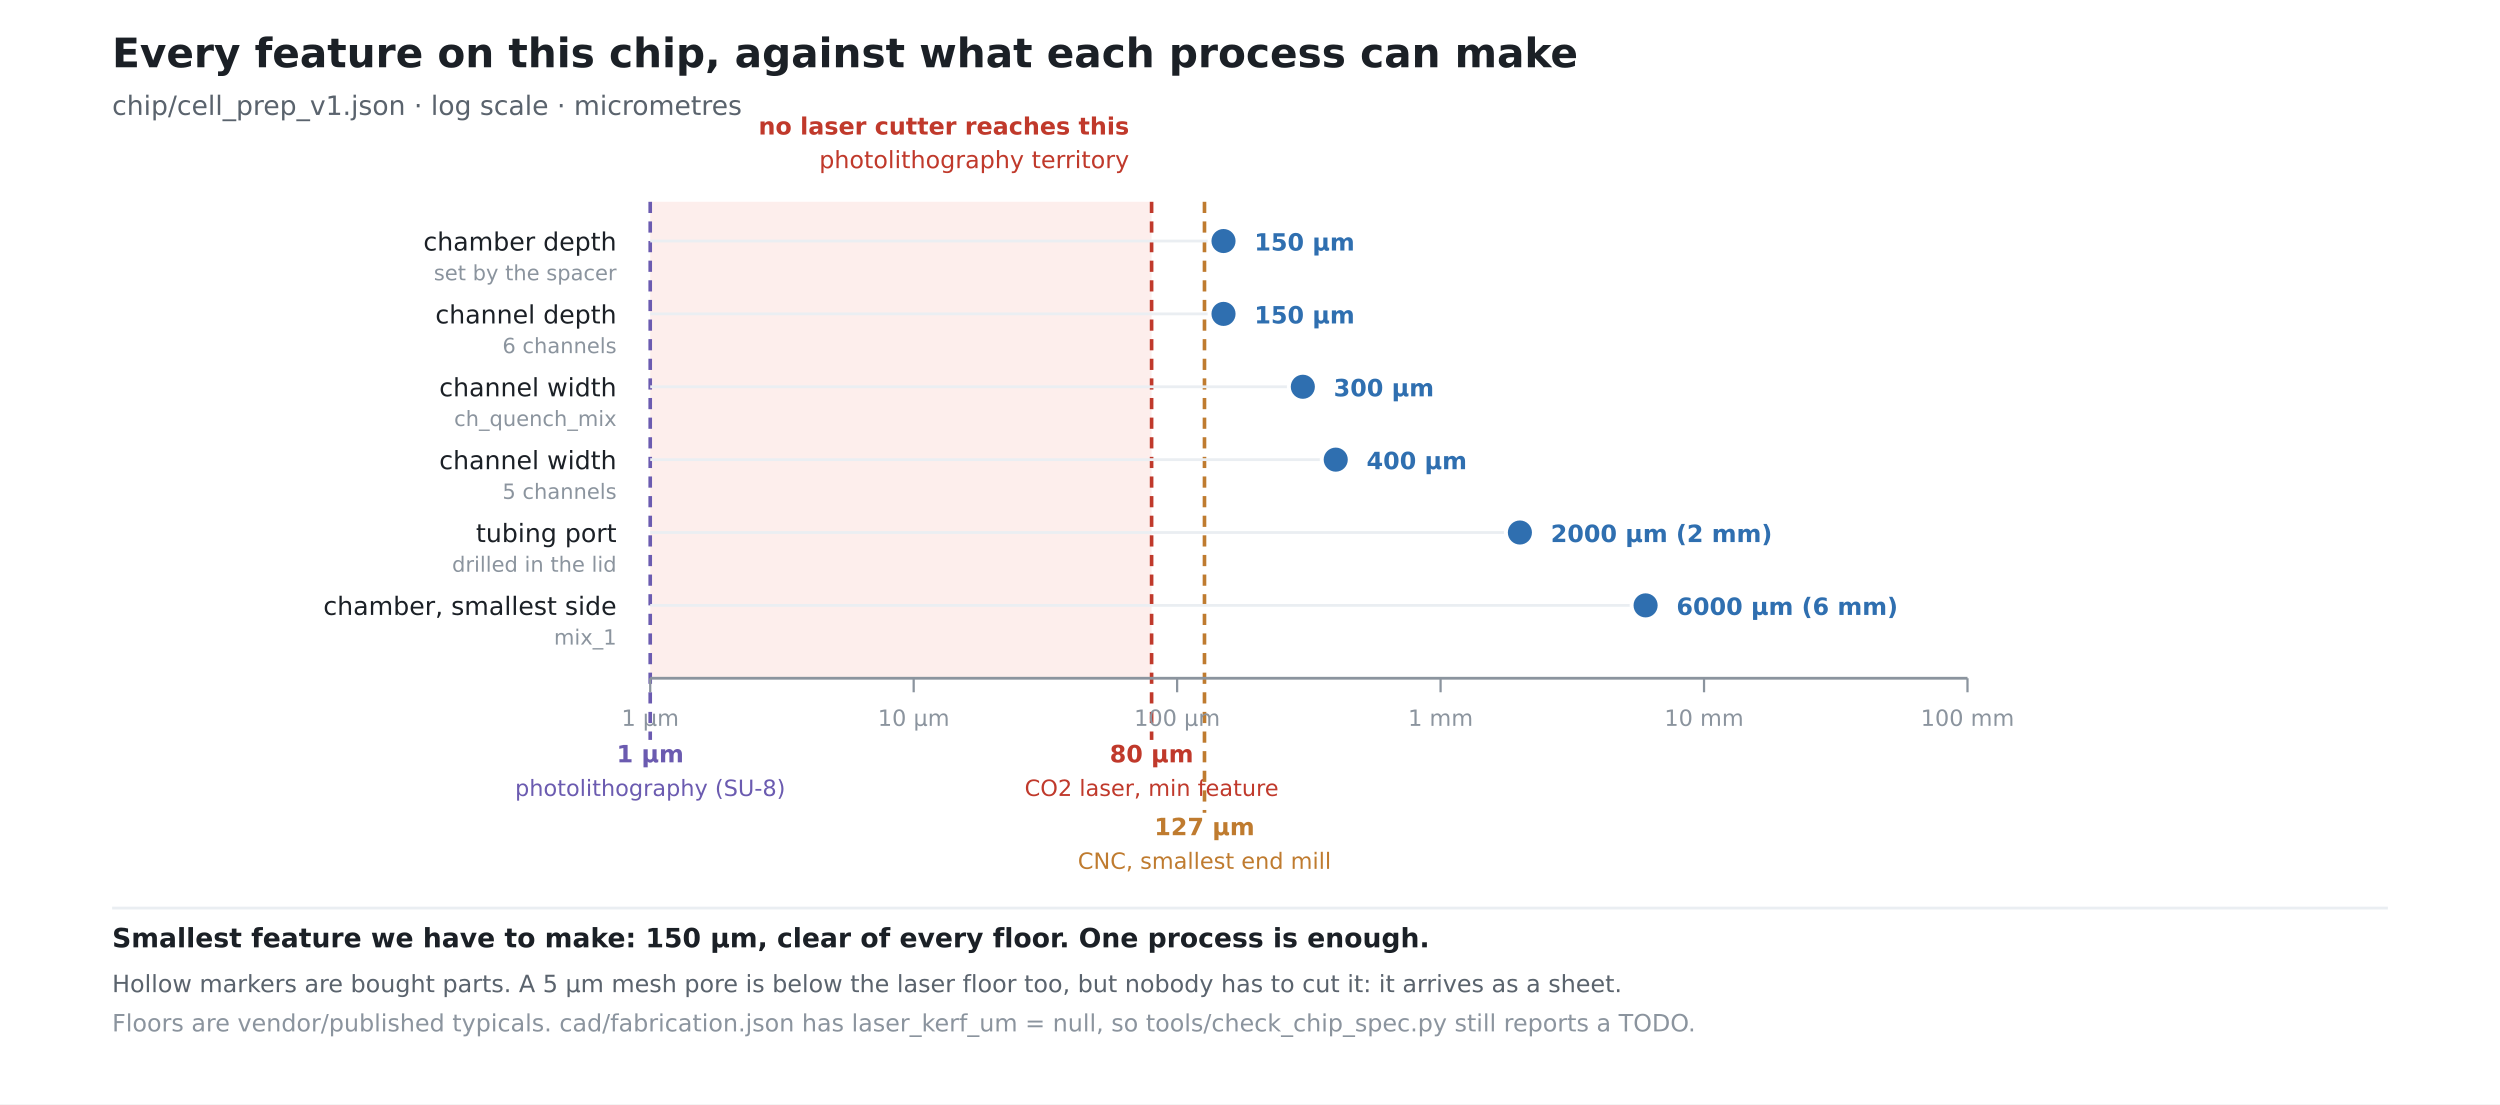
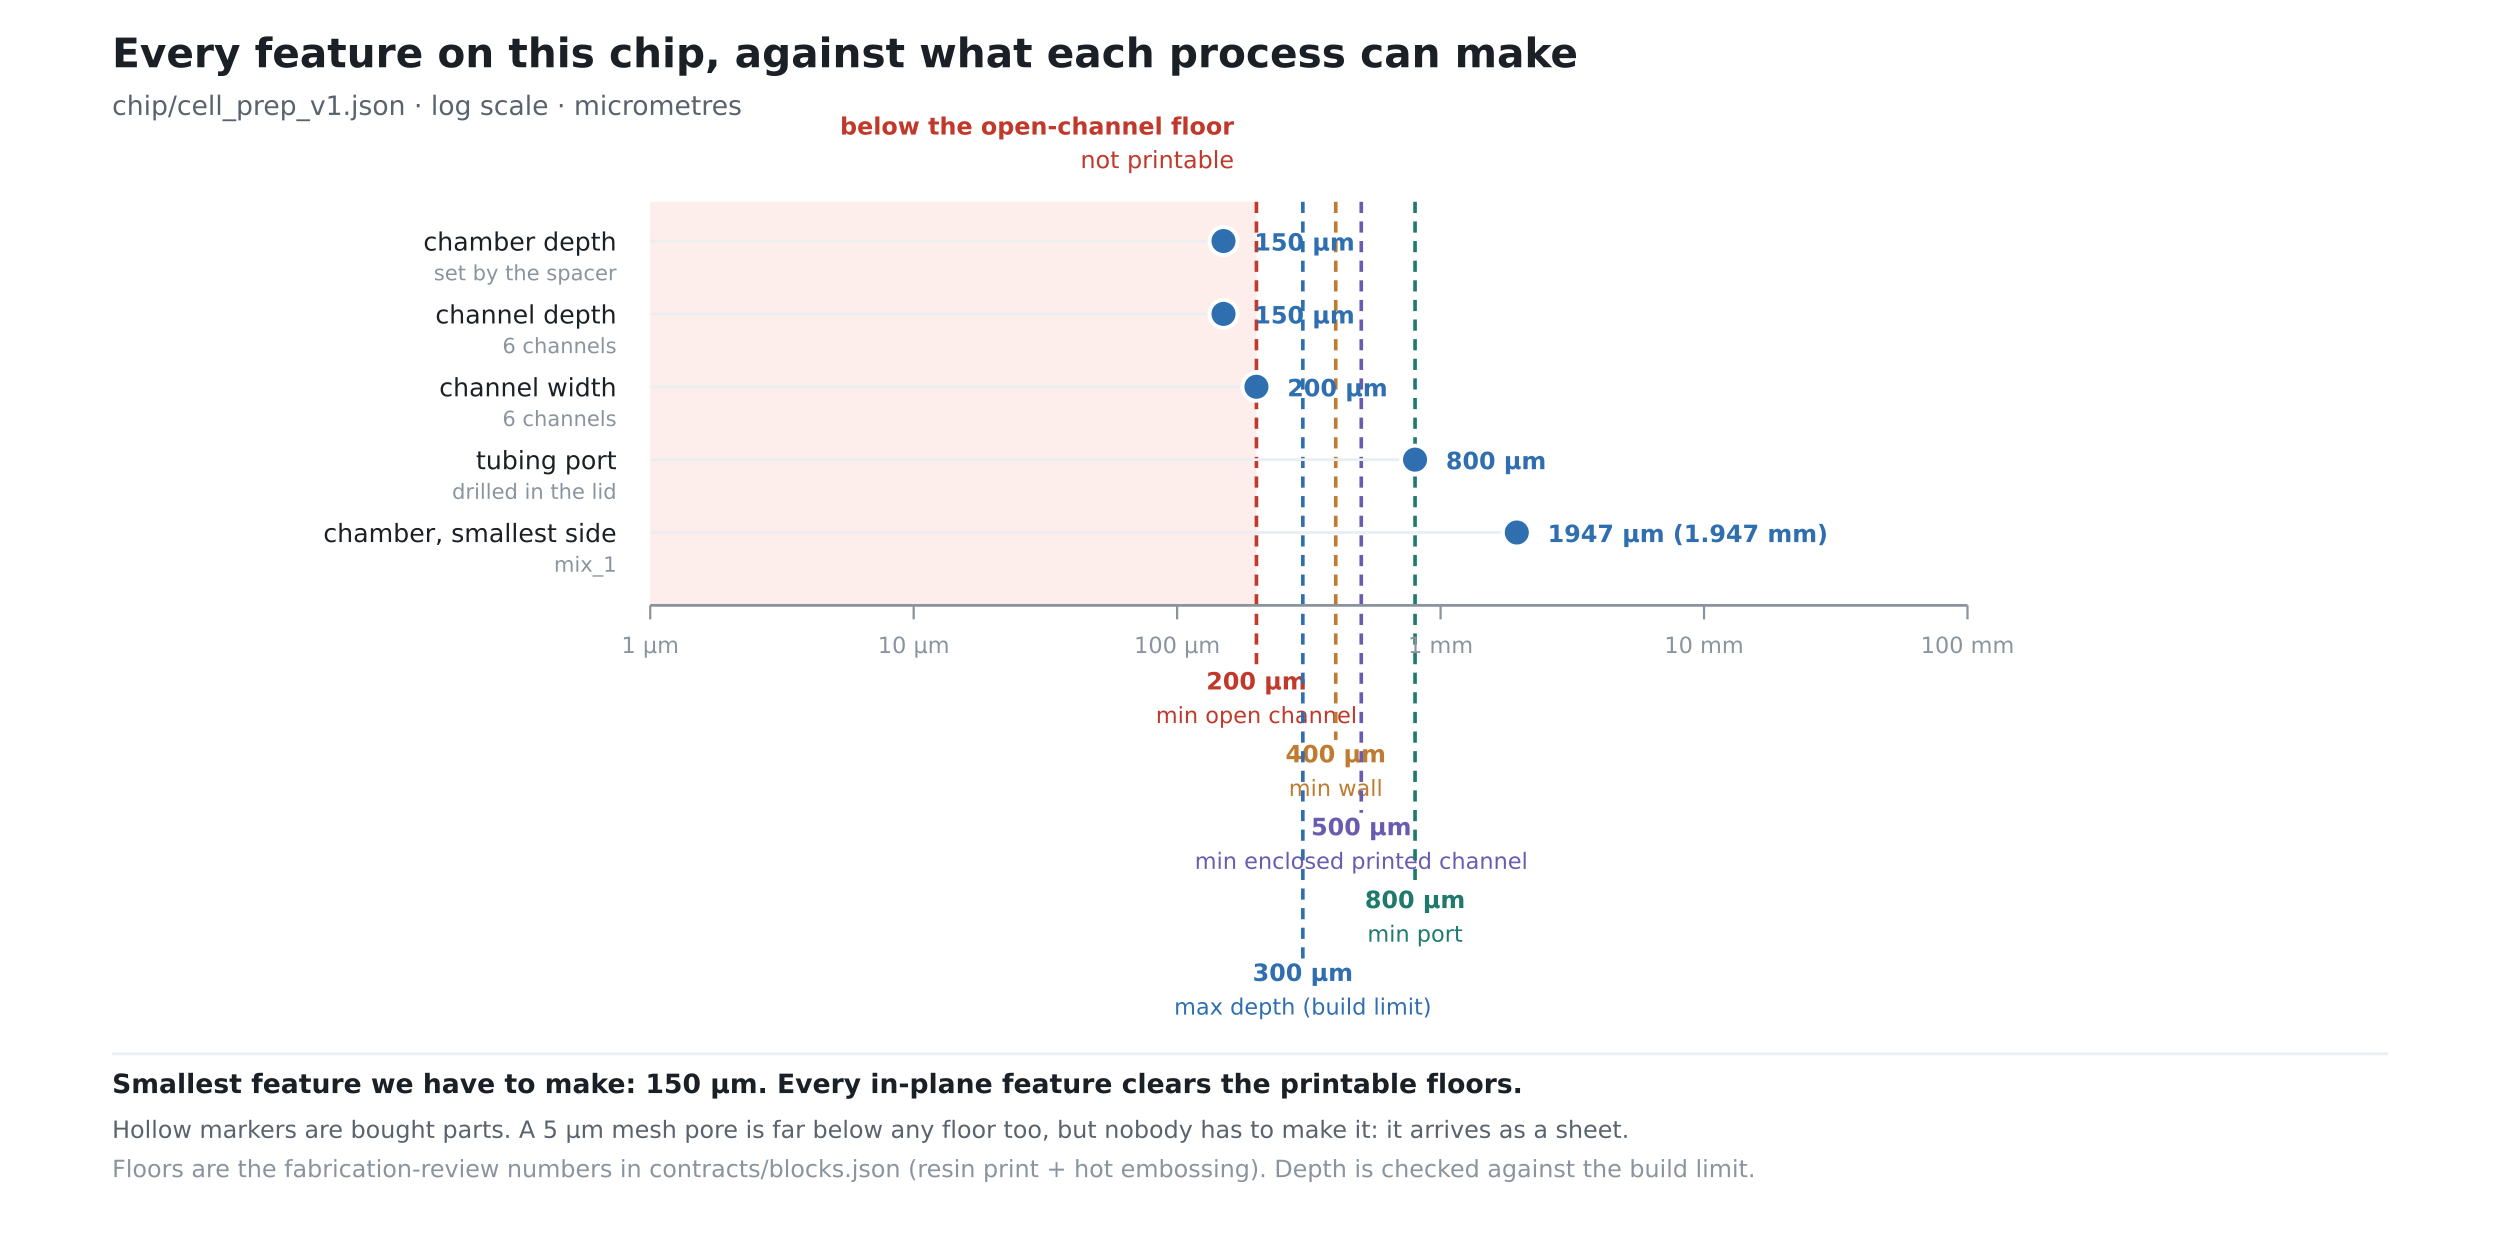
- <svg xmlns="http://www.w3.org/2000/svg" width="892" height="394" viewBox="0 0 892 394" role="img" aria-label="cell_prep_v1: feature sizes against the process floors">
-   <rect width="892" height="394" fill="#ffffff" />
+ <svg xmlns="http://www.w3.org/2000/svg" width="892" height="446" viewBox="0 0 892 446" role="img" aria-label="cell_prep_v1: feature sizes against the process floors">
+   <rect width="892" height="446" fill="#ffffff" />
  <text x="40" y="24" font-family="DejaVu Sans, Helvetica, Arial, sans-serif" font-size="14.5" fill="#1b2026" text-anchor="start" font-weight="bold">Every feature on this chip, against what each process can make</text>
  <text x="40" y="41" font-family="DejaVu Sans, Helvetica, Arial, sans-serif" font-size="9.5" fill="#5a636d" text-anchor="start">chip/cell_prep_v1.json   ·   log scale   ·   micrometres</text>
-   <rect x="232" y="72" width="178.89" height="170" fill="#fdeeec" stroke="none" />
-   <text x="402.89" y="48" font-family="DejaVu Sans, Helvetica, Arial, sans-serif" font-size="8.5" fill="#c0392b" text-anchor="end" font-weight="bold">no laser cutter reaches this</text>
-   <text x="402.89" y="60" font-family="DejaVu Sans, Helvetica, Arial, sans-serif" font-size="8.5" fill="#c0392b" text-anchor="end">photolithography territory</text>
-   <line x1="232" y1="72" x2="232" y2="264" stroke="#6b5bb0" stroke-width="1.3" stroke-dasharray="4 3" />
-   <text x="232" y="272" font-family="DejaVu Sans, Helvetica, Arial, sans-serif" font-size="8.5" fill="#6b5bb0" text-anchor="middle" font-weight="bold">1 µm</text>
-   <text x="232" y="284" font-family="DejaVu Sans, Helvetica, Arial, sans-serif" font-size="8" fill="#6b5bb0" text-anchor="middle">photolithography (SU-8)</text>
-   <line x1="410.89" y1="72" x2="410.89" y2="264" stroke="#c0392b" stroke-width="1.3" stroke-dasharray="4 3" />
-   <text x="410.89" y="272" font-family="DejaVu Sans, Helvetica, Arial, sans-serif" font-size="8.5" fill="#c0392b" text-anchor="middle" font-weight="bold">80 µm</text>
-   <text x="410.89" y="284" font-family="DejaVu Sans, Helvetica, Arial, sans-serif" font-size="8" fill="#c0392b" text-anchor="middle">CO2 laser, min feature</text>
-   <line x1="429.76" y1="72" x2="429.76" y2="290" stroke="#bf7b2f" stroke-width="1.3" stroke-dasharray="4 3" />
-   <text x="429.76" y="298" font-family="DejaVu Sans, Helvetica, Arial, sans-serif" font-size="8.5" fill="#bf7b2f" text-anchor="middle" font-weight="bold">127 µm</text>
-   <text x="429.76" y="310" font-family="DejaVu Sans, Helvetica, Arial, sans-serif" font-size="8" fill="#bf7b2f" text-anchor="middle">CNC, smallest end mill</text>
-   <line x1="232" y1="242" x2="232" y2="247" stroke="#8b949e" stroke-width="0.8" />
-   <text x="232" y="259" font-family="DejaVu Sans, Helvetica, Arial, sans-serif" font-size="8" fill="#8b949e" text-anchor="middle">1 µm</text>
-   <line x1="326" y1="242" x2="326" y2="247" stroke="#8b949e" stroke-width="0.8" />
-   <text x="326" y="259" font-family="DejaVu Sans, Helvetica, Arial, sans-serif" font-size="8" fill="#8b949e" text-anchor="middle">10 µm</text>
-   <line x1="420" y1="242" x2="420" y2="247" stroke="#8b949e" stroke-width="0.8" />
-   <text x="420" y="259" font-family="DejaVu Sans, Helvetica, Arial, sans-serif" font-size="8" fill="#8b949e" text-anchor="middle">100 µm</text>
-   <line x1="514" y1="242" x2="514" y2="247" stroke="#8b949e" stroke-width="0.8" />
-   <text x="514" y="259" font-family="DejaVu Sans, Helvetica, Arial, sans-serif" font-size="8" fill="#8b949e" text-anchor="middle">1 mm</text>
-   <line x1="608" y1="242" x2="608" y2="247" stroke="#8b949e" stroke-width="0.8" />
-   <text x="608" y="259" font-family="DejaVu Sans, Helvetica, Arial, sans-serif" font-size="8" fill="#8b949e" text-anchor="middle">10 mm</text>
-   <line x1="702" y1="242" x2="702" y2="247" stroke="#8b949e" stroke-width="0.8" />
-   <text x="702" y="259" font-family="DejaVu Sans, Helvetica, Arial, sans-serif" font-size="8" fill="#8b949e" text-anchor="middle">100 mm</text>
-   <line x1="232" y1="242" x2="702" y2="242" stroke="#8b949e" stroke-width="1" />
+   <rect x="232" y="72" width="216.3" height="144" fill="#fdeeec" stroke="none" />
+   <text x="440.3" y="48" font-family="DejaVu Sans, Helvetica, Arial, sans-serif" font-size="8.5" fill="#c0392b" text-anchor="end" font-weight="bold">below the open-channel floor</text>
+   <text x="440.3" y="60" font-family="DejaVu Sans, Helvetica, Arial, sans-serif" font-size="8.5" fill="#c0392b" text-anchor="end">not printable</text>
+   <line x1="448.3" y1="72" x2="448.3" y2="238" stroke="#c0392b" stroke-width="1.3" stroke-dasharray="4 3" />
+   <text x="448.3" y="246" font-family="DejaVu Sans, Helvetica, Arial, sans-serif" font-size="8.5" fill="#c0392b" text-anchor="middle" font-weight="bold">200 µm</text>
+   <text x="448.3" y="258" font-family="DejaVu Sans, Helvetica, Arial, sans-serif" font-size="8" fill="#c0392b" text-anchor="middle">min open channel</text>
+   <line x1="476.59" y1="72" x2="476.59" y2="264" stroke="#bf7b2f" stroke-width="1.3" stroke-dasharray="4 3" />
+   <text x="476.59" y="272" font-family="DejaVu Sans, Helvetica, Arial, sans-serif" font-size="8.5" fill="#bf7b2f" text-anchor="middle" font-weight="bold">400 µm</text>
+   <text x="476.59" y="284" font-family="DejaVu Sans, Helvetica, Arial, sans-serif" font-size="8" fill="#bf7b2f" text-anchor="middle">min wall</text>
+   <line x1="485.7" y1="72" x2="485.7" y2="290" stroke="#6b5bb0" stroke-width="1.3" stroke-dasharray="4 3" />
+   <text x="485.7" y="298" font-family="DejaVu Sans, Helvetica, Arial, sans-serif" font-size="8.5" fill="#6b5bb0" text-anchor="middle" font-weight="bold">500 µm</text>
+   <text x="485.7" y="310" font-family="DejaVu Sans, Helvetica, Arial, sans-serif" font-size="8" fill="#6b5bb0" text-anchor="middle">min enclosed printed channel</text>
+   <line x1="504.89" y1="72" x2="504.89" y2="316" stroke="#1f7a6d" stroke-width="1.3" stroke-dasharray="4 3" />
+   <text x="504.89" y="324" font-family="DejaVu Sans, Helvetica, Arial, sans-serif" font-size="8.5" fill="#1f7a6d" text-anchor="middle" font-weight="bold">800 µm</text>
+   <text x="504.89" y="336" font-family="DejaVu Sans, Helvetica, Arial, sans-serif" font-size="8" fill="#1f7a6d" text-anchor="middle">min port</text>
+   <line x1="464.85" y1="72" x2="464.85" y2="342" stroke="#2f6fb0" stroke-width="1.3" stroke-dasharray="4 3" />
+   <text x="464.85" y="350" font-family="DejaVu Sans, Helvetica, Arial, sans-serif" font-size="8.5" fill="#2f6fb0" text-anchor="middle" font-weight="bold">300 µm</text>
+   <text x="464.85" y="362" font-family="DejaVu Sans, Helvetica, Arial, sans-serif" font-size="8" fill="#2f6fb0" text-anchor="middle">max depth (build limit)</text>
+   <line x1="232" y1="216" x2="232" y2="221" stroke="#8b949e" stroke-width="0.8" />
+   <text x="232" y="233" font-family="DejaVu Sans, Helvetica, Arial, sans-serif" font-size="8" fill="#8b949e" text-anchor="middle">1 µm</text>
+   <line x1="326" y1="216" x2="326" y2="221" stroke="#8b949e" stroke-width="0.8" />
+   <text x="326" y="233" font-family="DejaVu Sans, Helvetica, Arial, sans-serif" font-size="8" fill="#8b949e" text-anchor="middle">10 µm</text>
+   <line x1="420" y1="216" x2="420" y2="221" stroke="#8b949e" stroke-width="0.8" />
+   <text x="420" y="233" font-family="DejaVu Sans, Helvetica, Arial, sans-serif" font-size="8" fill="#8b949e" text-anchor="middle">100 µm</text>
+   <line x1="514" y1="216" x2="514" y2="221" stroke="#8b949e" stroke-width="0.8" />
+   <text x="514" y="233" font-family="DejaVu Sans, Helvetica, Arial, sans-serif" font-size="8" fill="#8b949e" text-anchor="middle">1 mm</text>
+   <line x1="608" y1="216" x2="608" y2="221" stroke="#8b949e" stroke-width="0.8" />
+   <text x="608" y="233" font-family="DejaVu Sans, Helvetica, Arial, sans-serif" font-size="8" fill="#8b949e" text-anchor="middle">10 mm</text>
+   <line x1="702" y1="216" x2="702" y2="221" stroke="#8b949e" stroke-width="0.8" />
+   <text x="702" y="233" font-family="DejaVu Sans, Helvetica, Arial, sans-serif" font-size="8" fill="#8b949e" text-anchor="middle">100 mm</text>
+   <line x1="232" y1="216" x2="702" y2="216" stroke="#8b949e" stroke-width="1" />
  <line x1="232" y1="86" x2="436.55" y2="86" stroke="#eaeef2" stroke-width="1" />
  <circle cx="436.55" cy="86" r="5" fill="#2f6fb0" stroke="#ffffff" stroke-width="1.4" />
  <text x="220" y="89.4" font-family="DejaVu Sans, Helvetica, Arial, sans-serif" font-size="9" fill="#1b2026" text-anchor="end">chamber depth</text>
  <text x="220" y="100" font-family="DejaVu Sans, Helvetica, Arial, sans-serif" font-size="7.5" fill="#8b949e" text-anchor="end">set by the spacer</text>
  <text x="447.55" y="89.4" font-family="DejaVu Sans, Helvetica, Arial, sans-serif" font-size="8.5" fill="#2f6fb0" text-anchor="start" font-weight="bold">150 µm</text>
  <line x1="232" y1="112" x2="436.55" y2="112" stroke="#eaeef2" stroke-width="1" />
  <circle cx="436.55" cy="112" r="5" fill="#2f6fb0" stroke="#ffffff" stroke-width="1.4" />
  <text x="220" y="115.4" font-family="DejaVu Sans, Helvetica, Arial, sans-serif" font-size="9" fill="#1b2026" text-anchor="end">channel depth</text>
  <text x="220" y="126" font-family="DejaVu Sans, Helvetica, Arial, sans-serif" font-size="7.5" fill="#8b949e" text-anchor="end">6 channels</text>
  <text x="447.55" y="115.4" font-family="DejaVu Sans, Helvetica, Arial, sans-serif" font-size="8.5" fill="#2f6fb0" text-anchor="start" font-weight="bold">150 µm</text>
-   <line x1="232" y1="138" x2="464.85" y2="138" stroke="#eaeef2" stroke-width="1" />
-   <circle cx="464.85" cy="138" r="5" fill="#2f6fb0" stroke="#ffffff" stroke-width="1.4" />
+   <line x1="232" y1="138" x2="448.3" y2="138" stroke="#eaeef2" stroke-width="1" />
+   <circle cx="448.3" cy="138" r="5" fill="#2f6fb0" stroke="#ffffff" stroke-width="1.4" />
  <text x="220" y="141.4" font-family="DejaVu Sans, Helvetica, Arial, sans-serif" font-size="9" fill="#1b2026" text-anchor="end">channel width</text>
-   <text x="220" y="152" font-family="DejaVu Sans, Helvetica, Arial, sans-serif" font-size="7.5" fill="#8b949e" text-anchor="end">ch_quench_mix</text>
-   <text x="475.85" y="141.4" font-family="DejaVu Sans, Helvetica, Arial, sans-serif" font-size="8.5" fill="#2f6fb0" text-anchor="start" font-weight="bold">300 µm</text>
-   <line x1="232" y1="164" x2="476.59" y2="164" stroke="#eaeef2" stroke-width="1" />
-   <circle cx="476.59" cy="164" r="5" fill="#2f6fb0" stroke="#ffffff" stroke-width="1.4" />
-   <text x="220" y="167.4" font-family="DejaVu Sans, Helvetica, Arial, sans-serif" font-size="9" fill="#1b2026" text-anchor="end">channel width</text>
-   <text x="220" y="178" font-family="DejaVu Sans, Helvetica, Arial, sans-serif" font-size="7.5" fill="#8b949e" text-anchor="end">5 channels</text>
-   <text x="487.59" y="167.4" font-family="DejaVu Sans, Helvetica, Arial, sans-serif" font-size="8.5" fill="#2f6fb0" text-anchor="start" font-weight="bold">400 µm</text>
-   <line x1="232" y1="190" x2="542.3" y2="190" stroke="#eaeef2" stroke-width="1" />
-   <circle cx="542.3" cy="190" r="5" fill="#2f6fb0" stroke="#ffffff" stroke-width="1.4" />
-   <text x="220" y="193.4" font-family="DejaVu Sans, Helvetica, Arial, sans-serif" font-size="9" fill="#1b2026" text-anchor="end">tubing port</text>
-   <text x="220" y="204" font-family="DejaVu Sans, Helvetica, Arial, sans-serif" font-size="7.5" fill="#8b949e" text-anchor="end">drilled in the lid</text>
-   <text x="553.3" y="193.4" font-family="DejaVu Sans, Helvetica, Arial, sans-serif" font-size="8.5" fill="#2f6fb0" text-anchor="start" font-weight="bold">2000 µm  (2 mm)</text>
-   <line x1="232" y1="216" x2="587.15" y2="216" stroke="#eaeef2" stroke-width="1" />
-   <circle cx="587.15" cy="216" r="5" fill="#2f6fb0" stroke="#ffffff" stroke-width="1.4" />
-   <text x="220" y="219.4" font-family="DejaVu Sans, Helvetica, Arial, sans-serif" font-size="9" fill="#1b2026" text-anchor="end">chamber, smallest side</text>
-   <text x="220" y="230" font-family="DejaVu Sans, Helvetica, Arial, sans-serif" font-size="7.5" fill="#8b949e" text-anchor="end">mix_1</text>
-   <text x="598.15" y="219.4" font-family="DejaVu Sans, Helvetica, Arial, sans-serif" font-size="8.5" fill="#2f6fb0" text-anchor="start" font-weight="bold">6000 µm  (6 mm)</text>
-   <line x1="40" y1="324" x2="852" y2="324" stroke="#eaeef2" stroke-width="1" />
-   <text x="40" y="338" font-family="DejaVu Sans, Helvetica, Arial, sans-serif" font-size="9.5" fill="#1b2026" text-anchor="start" font-weight="bold">Smallest feature we have to make: 150 µm, clear of every floor. One process is enough.</text>
-   <text x="40" y="354" font-family="DejaVu Sans, Helvetica, Arial, sans-serif" font-size="8.5" fill="#5a636d" text-anchor="start">Hollow markers are bought parts. A 5 µm mesh pore is below the laser floor too, but nobody has to cut it: it arrives as a sheet.</text>
-   <text x="40" y="368" font-family="DejaVu Sans, Helvetica, Arial, sans-serif" font-size="8.5" fill="#8b949e" text-anchor="start">Floors are vendor/published typicals. cad/fabrication.json has laser_kerf_um = null, so tools/check_chip_spec.py still reports a TODO.</text>
+   <text x="220" y="152" font-family="DejaVu Sans, Helvetica, Arial, sans-serif" font-size="7.5" fill="#8b949e" text-anchor="end">6 channels</text>
+   <text x="459.3" y="141.4" font-family="DejaVu Sans, Helvetica, Arial, sans-serif" font-size="8.5" fill="#2f6fb0" text-anchor="start" font-weight="bold">200 µm</text>
+   <line x1="232" y1="164" x2="504.89" y2="164" stroke="#eaeef2" stroke-width="1" />
+   <circle cx="504.89" cy="164" r="5" fill="#2f6fb0" stroke="#ffffff" stroke-width="1.4" />
+   <text x="220" y="167.4" font-family="DejaVu Sans, Helvetica, Arial, sans-serif" font-size="9" fill="#1b2026" text-anchor="end">tubing port</text>
+   <text x="220" y="178" font-family="DejaVu Sans, Helvetica, Arial, sans-serif" font-size="7.5" fill="#8b949e" text-anchor="end">drilled in the lid</text>
+   <text x="515.89" y="167.4" font-family="DejaVu Sans, Helvetica, Arial, sans-serif" font-size="8.5" fill="#2f6fb0" text-anchor="start" font-weight="bold">800 µm</text>
+   <line x1="232" y1="190" x2="541.2" y2="190" stroke="#eaeef2" stroke-width="1" />
+   <circle cx="541.2" cy="190" r="5" fill="#2f6fb0" stroke="#ffffff" stroke-width="1.4" />
+   <text x="220" y="193.4" font-family="DejaVu Sans, Helvetica, Arial, sans-serif" font-size="9" fill="#1b2026" text-anchor="end">chamber, smallest side</text>
+   <text x="220" y="204" font-family="DejaVu Sans, Helvetica, Arial, sans-serif" font-size="7.5" fill="#8b949e" text-anchor="end">mix_1</text>
+   <text x="552.2" y="193.4" font-family="DejaVu Sans, Helvetica, Arial, sans-serif" font-size="8.5" fill="#2f6fb0" text-anchor="start" font-weight="bold">1947 µm  (1.947 mm)</text>
+   <line x1="40" y1="376" x2="852" y2="376" stroke="#eaeef2" stroke-width="1" />
+   <text x="40" y="390" font-family="DejaVu Sans, Helvetica, Arial, sans-serif" font-size="9.5" fill="#1b2026" text-anchor="start" font-weight="bold">Smallest feature we have to make: 150 µm. Every in-plane feature clears the printable floors.</text>
+   <text x="40" y="406" font-family="DejaVu Sans, Helvetica, Arial, sans-serif" font-size="8.5" fill="#5a636d" text-anchor="start">Hollow markers are bought parts. A 5 µm mesh pore is far below any floor too, but nobody has to make it: it arrives as a sheet.</text>
+   <text x="40" y="420" font-family="DejaVu Sans, Helvetica, Arial, sans-serif" font-size="8.5" fill="#8b949e" text-anchor="start">Floors are the fabrication-review numbers in contracts/blocks.json (resin print + hot embossing). Depth is checked against the build limit.</text>
</svg>
